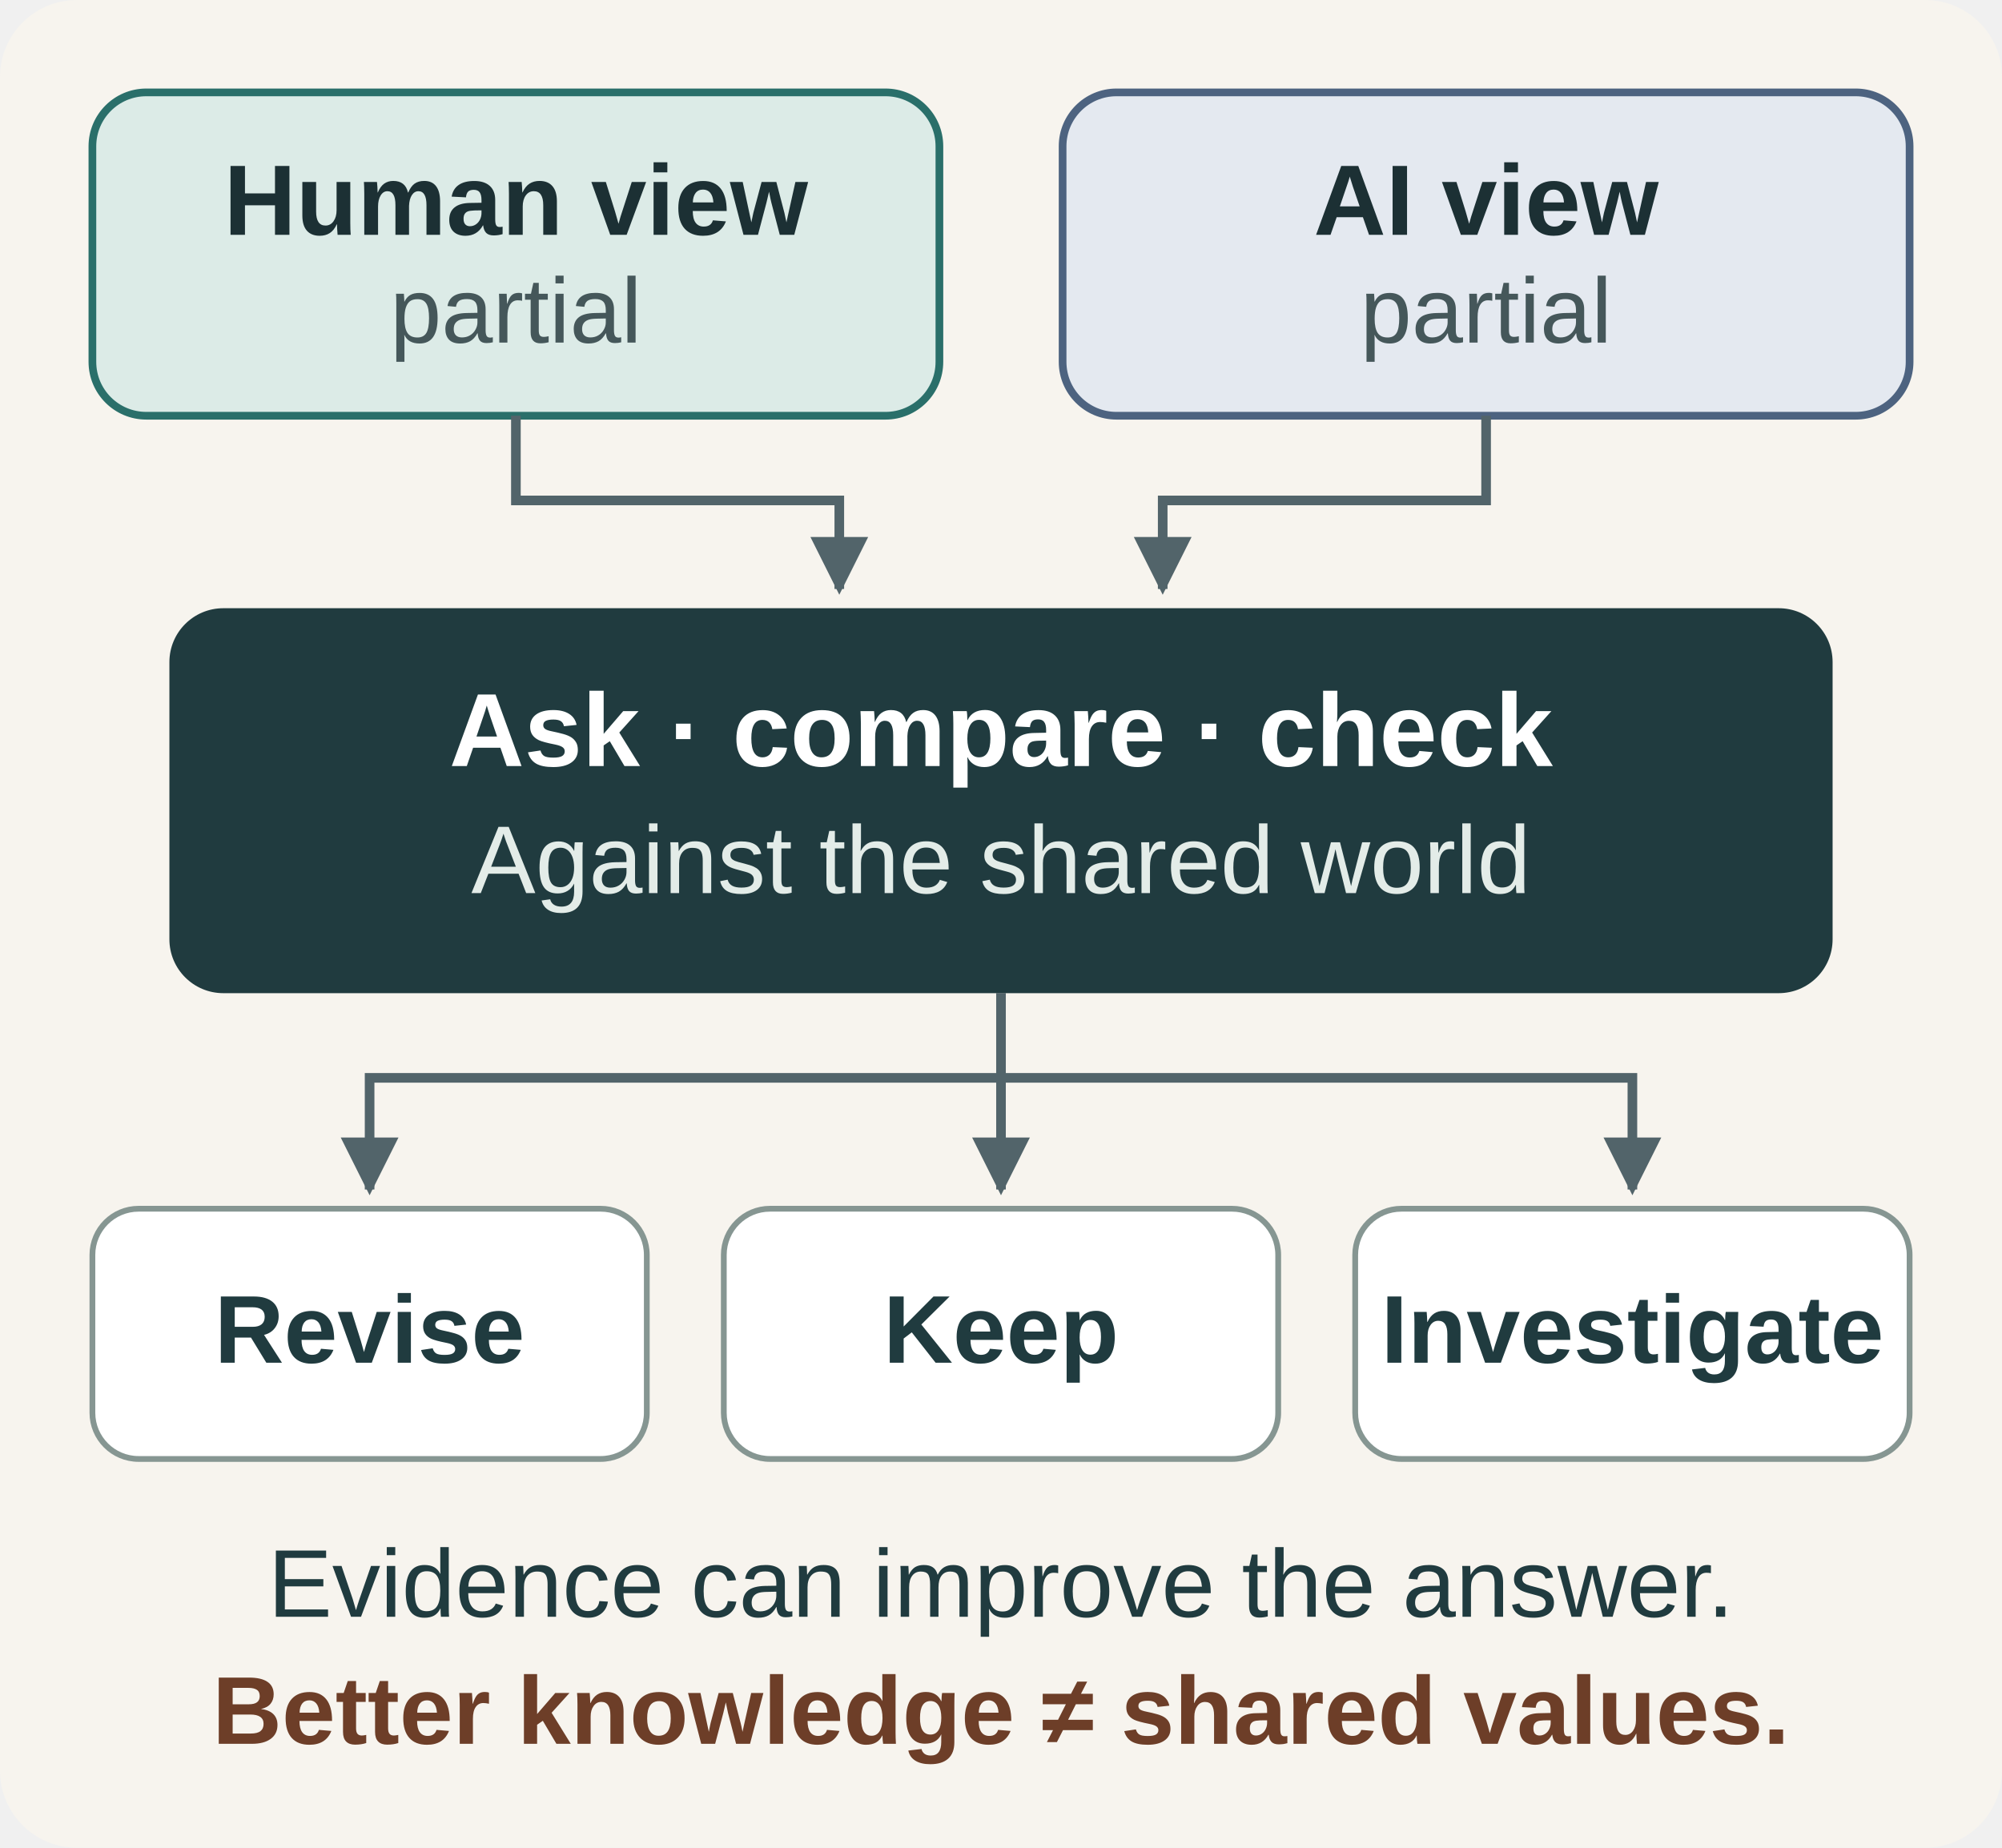
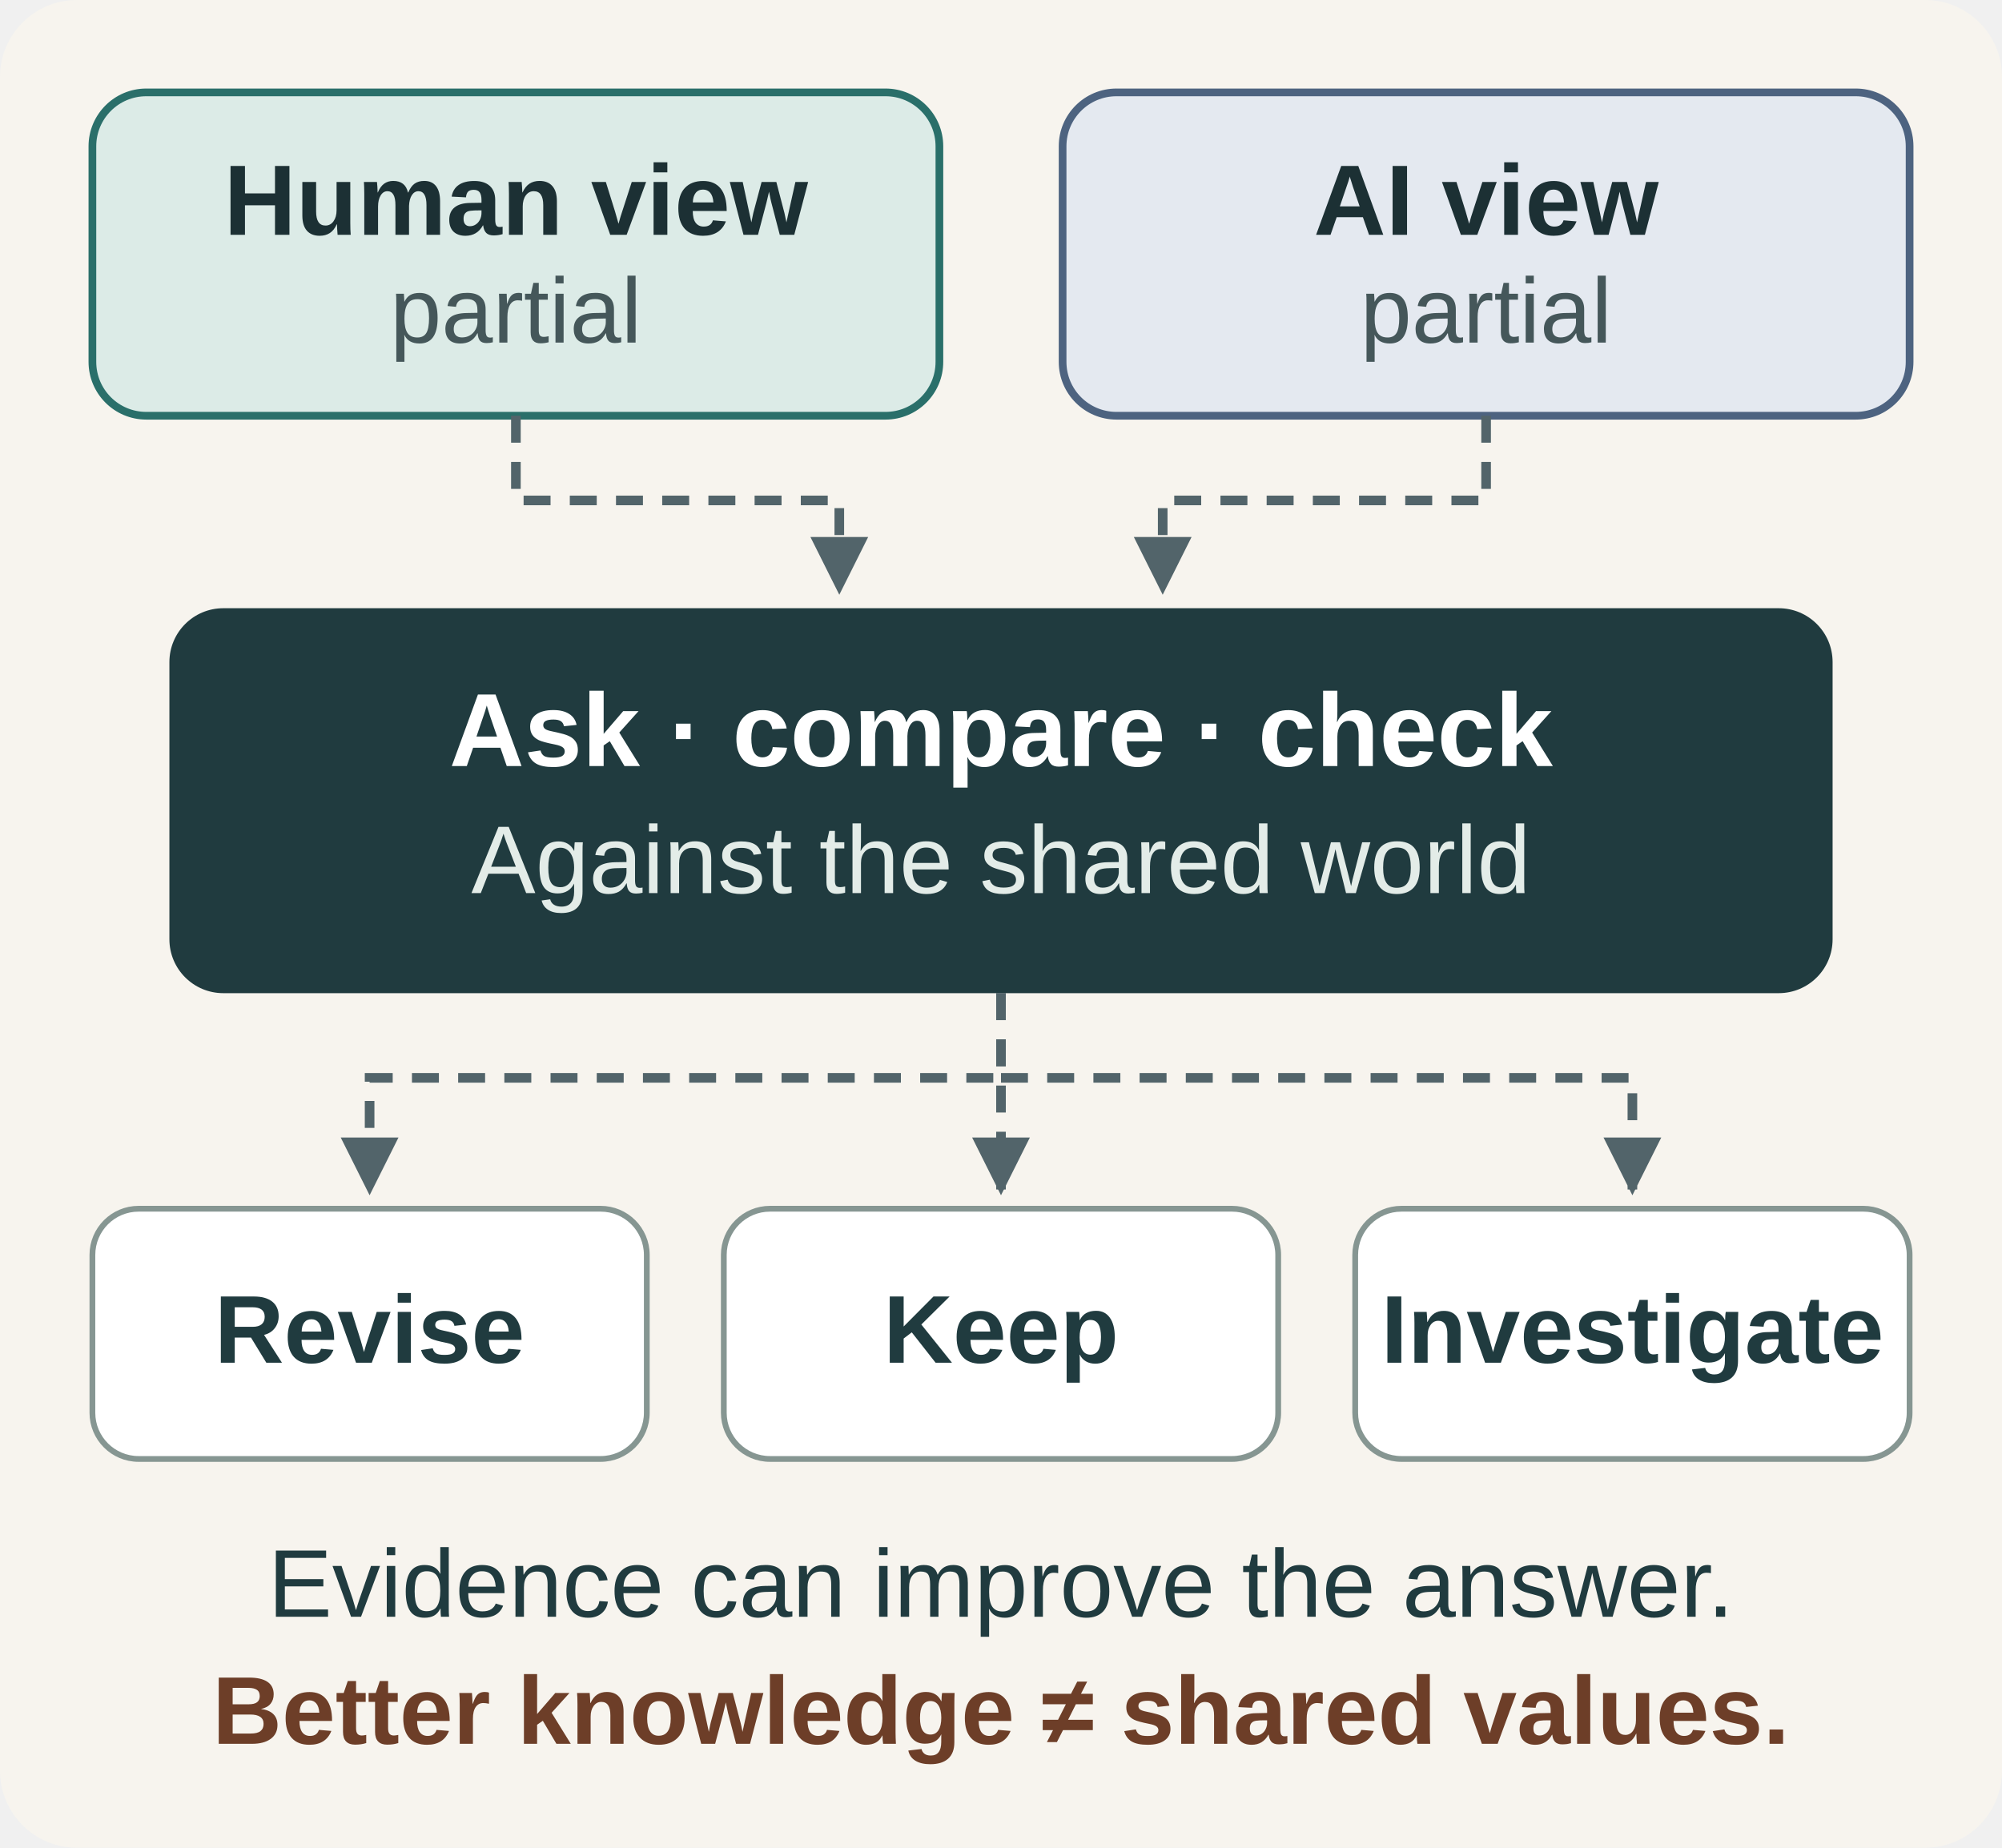
<svg xmlns="http://www.w3.org/2000/svg" viewBox="0 0 520 480" role="img" aria-labelledby="title desc">
+   <style>@media (prefers-reduced-motion: reduce){*{animation:none!important}}.flow{stroke-dasharray:7 5;animation:flow 1s linear infinite}@keyframes flow{from{stroke-dashoffset:24}to{stroke-dashoffset:0}}.o{animation:o 6s ease-in-out infinite}.o2{animation-delay:2s}.o3{animation-delay:4s}@keyframes o{0%,34%,100%{fill:#ffffff;stroke:#869692}10%,24%{fill:#dcebe7;stroke:#2a6f6a}}</style>
  <defs>
    <marker id="arrow" viewBox="0 0 10 10" refX="9" refY="5" markerWidth="6" markerHeight="6" orient="auto-start-reverse">
      <path d="M0 0 10 5 0 10z" fill="#52646a" />
    </marker>
  </defs>
  <rect width="520" height="480" rx="20" fill="#f7f4ee" />
  <g font-family="Arial, Helvetica, sans-serif" text-anchor="middle">
    <rect x="24" y="24" width="220" height="84" rx="14" fill="#dcebe7" stroke="#2a6f6a" stroke-width="2" />
    <rect x="276" y="24" width="220" height="84" rx="14" fill="#e4e9f0" stroke="#4d6380" stroke-width="2" />
    <g fill="#1c3034" font-size="26" font-weight="700">
      <text x="134" y="61">Human view</text>
      <text x="386" y="61">AI view</text>
    </g>
    <g fill="#45575a" font-size="24">
      <text x="134" y="89">partial</text>
      <text x="386" y="89">partial</text>
    </g>
    <g fill="none" stroke="#52646a" stroke-width="2.5" marker-end="url(#arrow)">
-       <path d="M134 108V130H218V153" />
-       <path d="M386 108V130H302V153" />
+       <path class="flow" d="M134 108V130H218V153" />
+       <path class="flow" d="M386 108V130H302V153" />
    </g>
    <rect x="44" y="158" width="432" height="100" rx="14" fill="#203b3f" />
    <text x="260" y="199" fill="#ffffff" font-size="27" font-weight="700">Ask · compare · check</text>
    <text x="260" y="232" fill="#e3ece8" font-size="25">Against the shared world</text>
    <g fill="none" stroke="#52646a" stroke-width="2.5" marker-end="url(#arrow)">
-       <path d="M260 258V280H96V309" />
-       <path d="M260 258V309" />
-       <path d="M260 280H424V309" />
+       <path class="flow" d="M260 258V280H96V309" />
+       <path class="flow" d="M260 258V309" />
+       <path class="flow" d="M260 280H424V309" />
    </g>
    <g fill="#ffffff" stroke="#869692" stroke-width="1.5">
-       <rect x="24" y="314" width="144" height="65" rx="12" />
-       <rect x="188" y="314" width="144" height="65" rx="12" />
-       <rect x="352" y="314" width="144" height="65" rx="12" />
+       <rect class="o" x="24" y="314" width="144" height="65" rx="12" />
+       <rect class="o o2" x="188" y="314" width="144" height="65" rx="12" />
+       <rect class="o o3" x="352" y="314" width="144" height="65" rx="12" />
    </g>
    <g fill="#203b3f" font-size="25" font-weight="700">
      <text x="96" y="354">Revise</text>
      <text x="260" y="354">Keep</text>
      <text x="424" y="354">Investigate</text>
    </g>
    <text x="260" y="420" fill="#203b3f" font-size="25">Evidence can improve the answer.</text>
    <text x="260" y="453" fill="#6d3e28" font-size="25" font-weight="700">Better knowledge ≠ shared values.</text>
  </g>
</svg>
